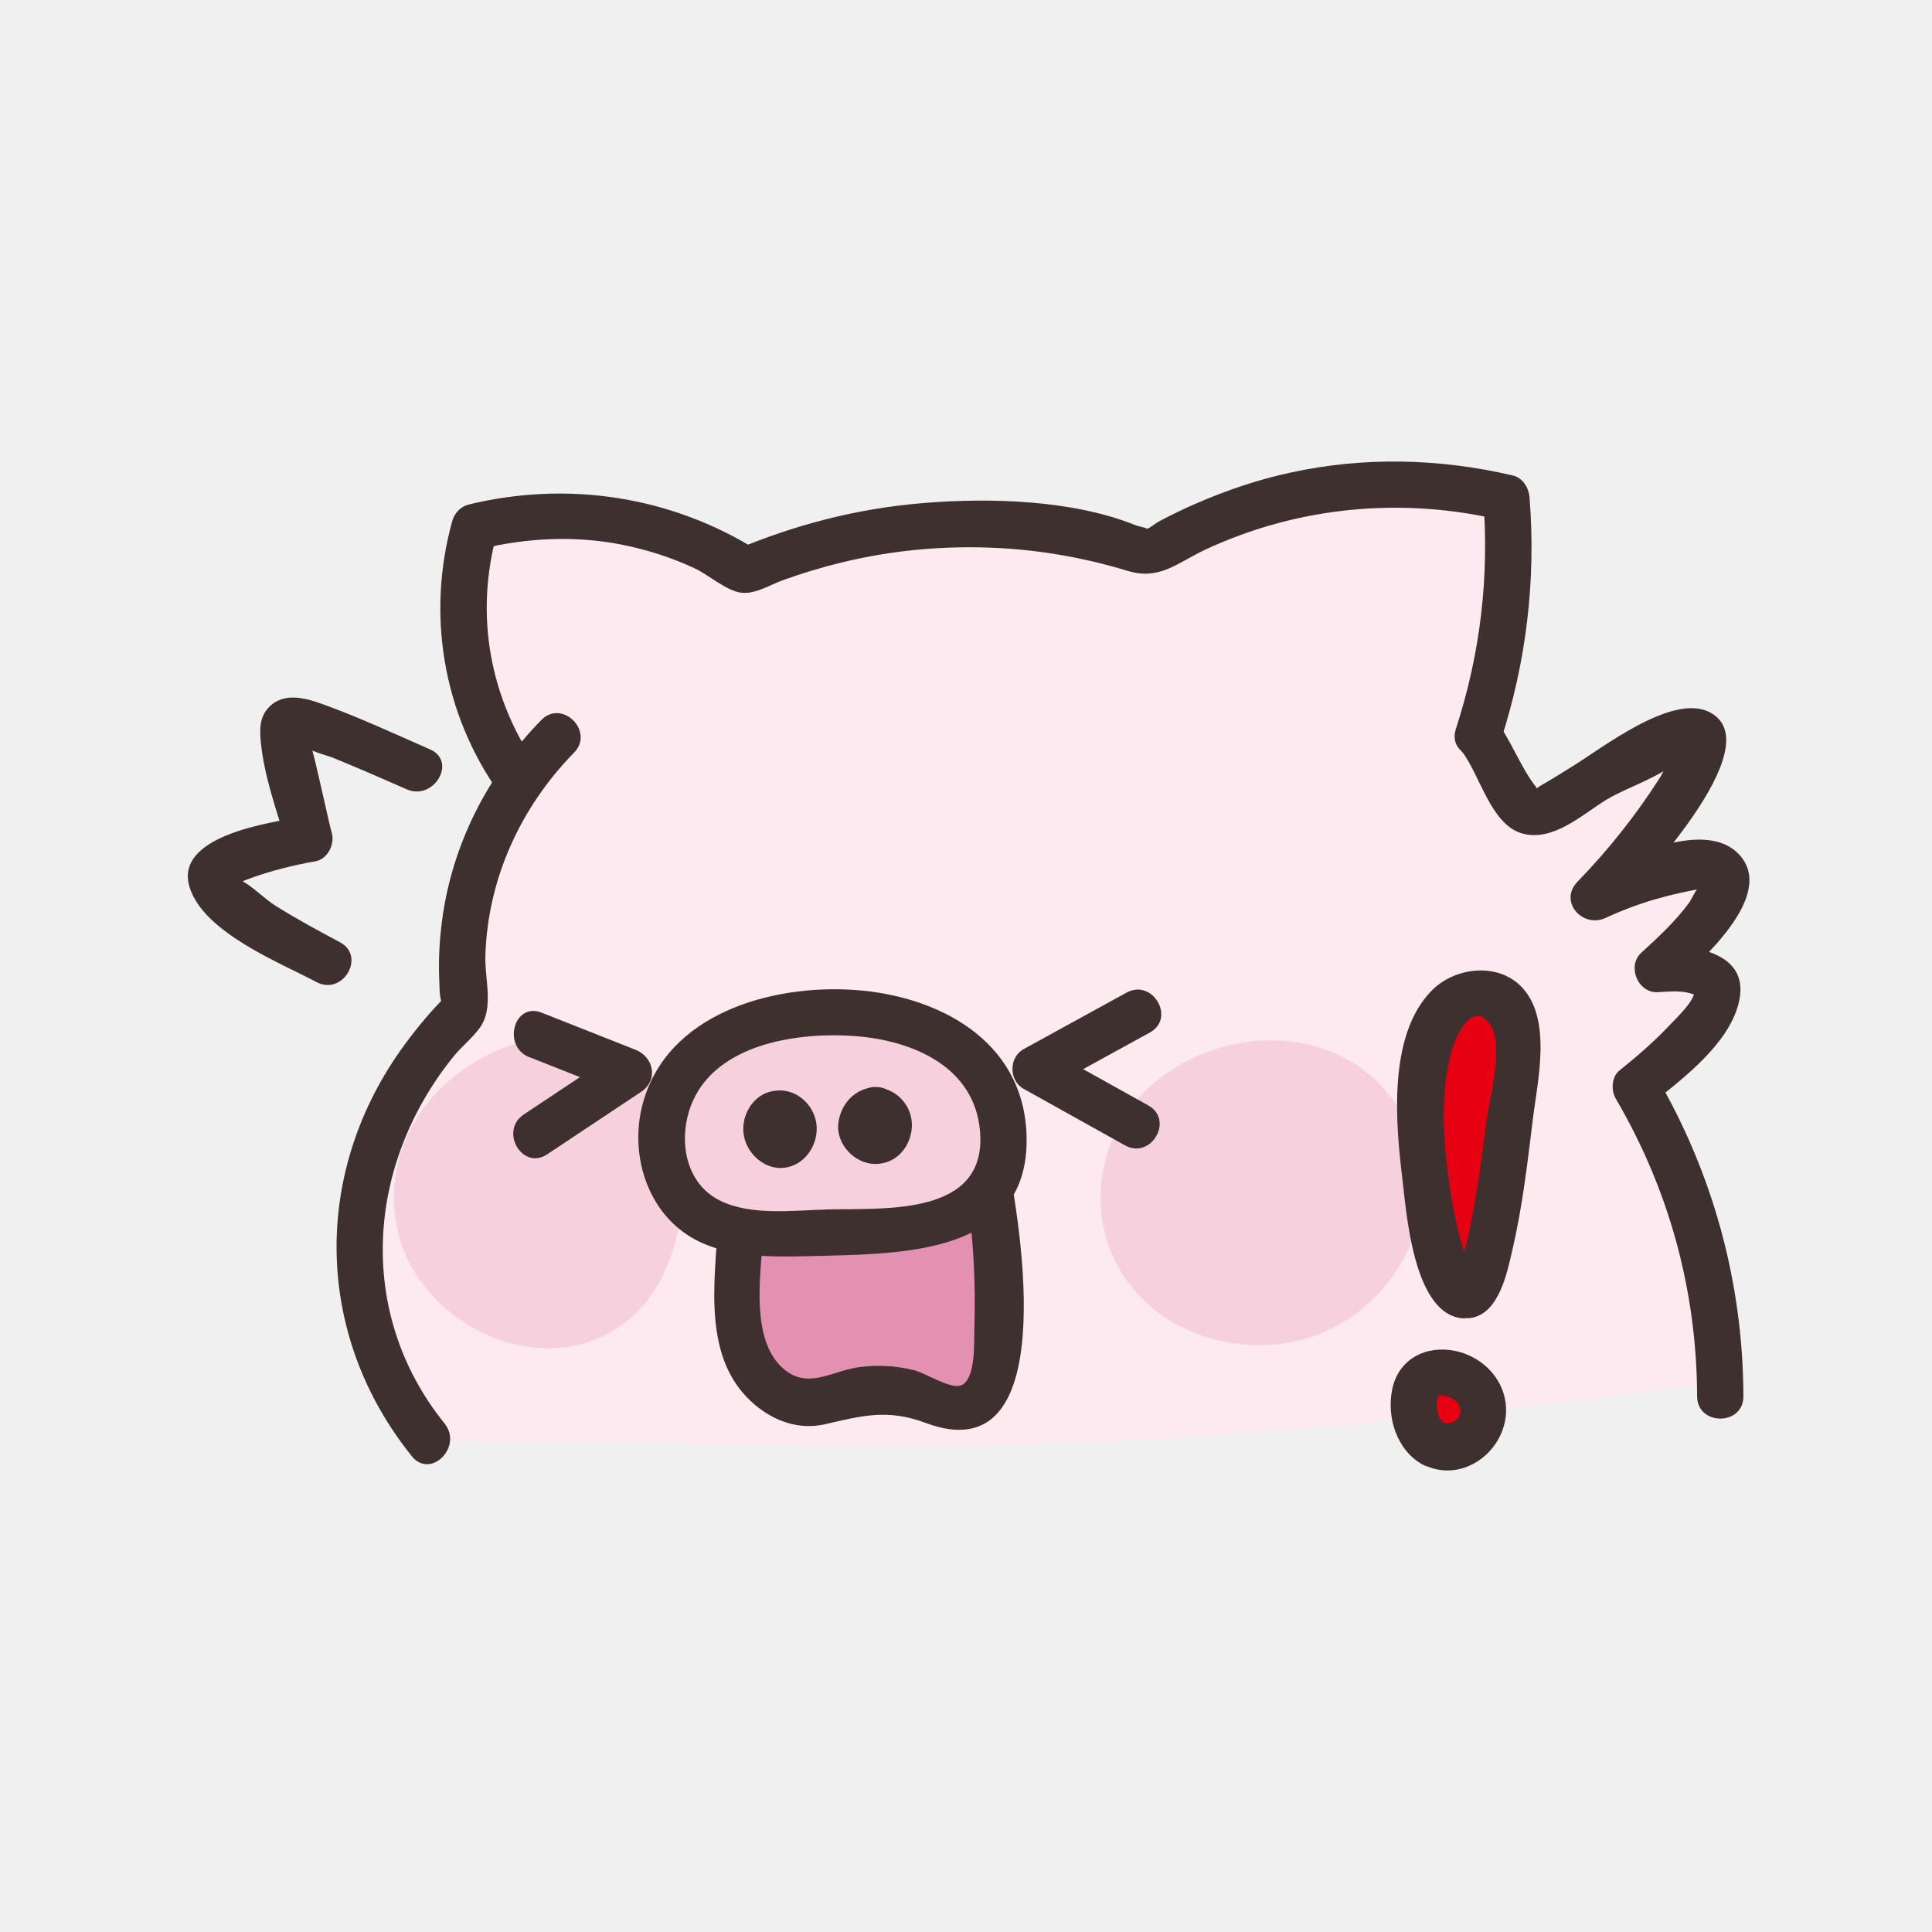
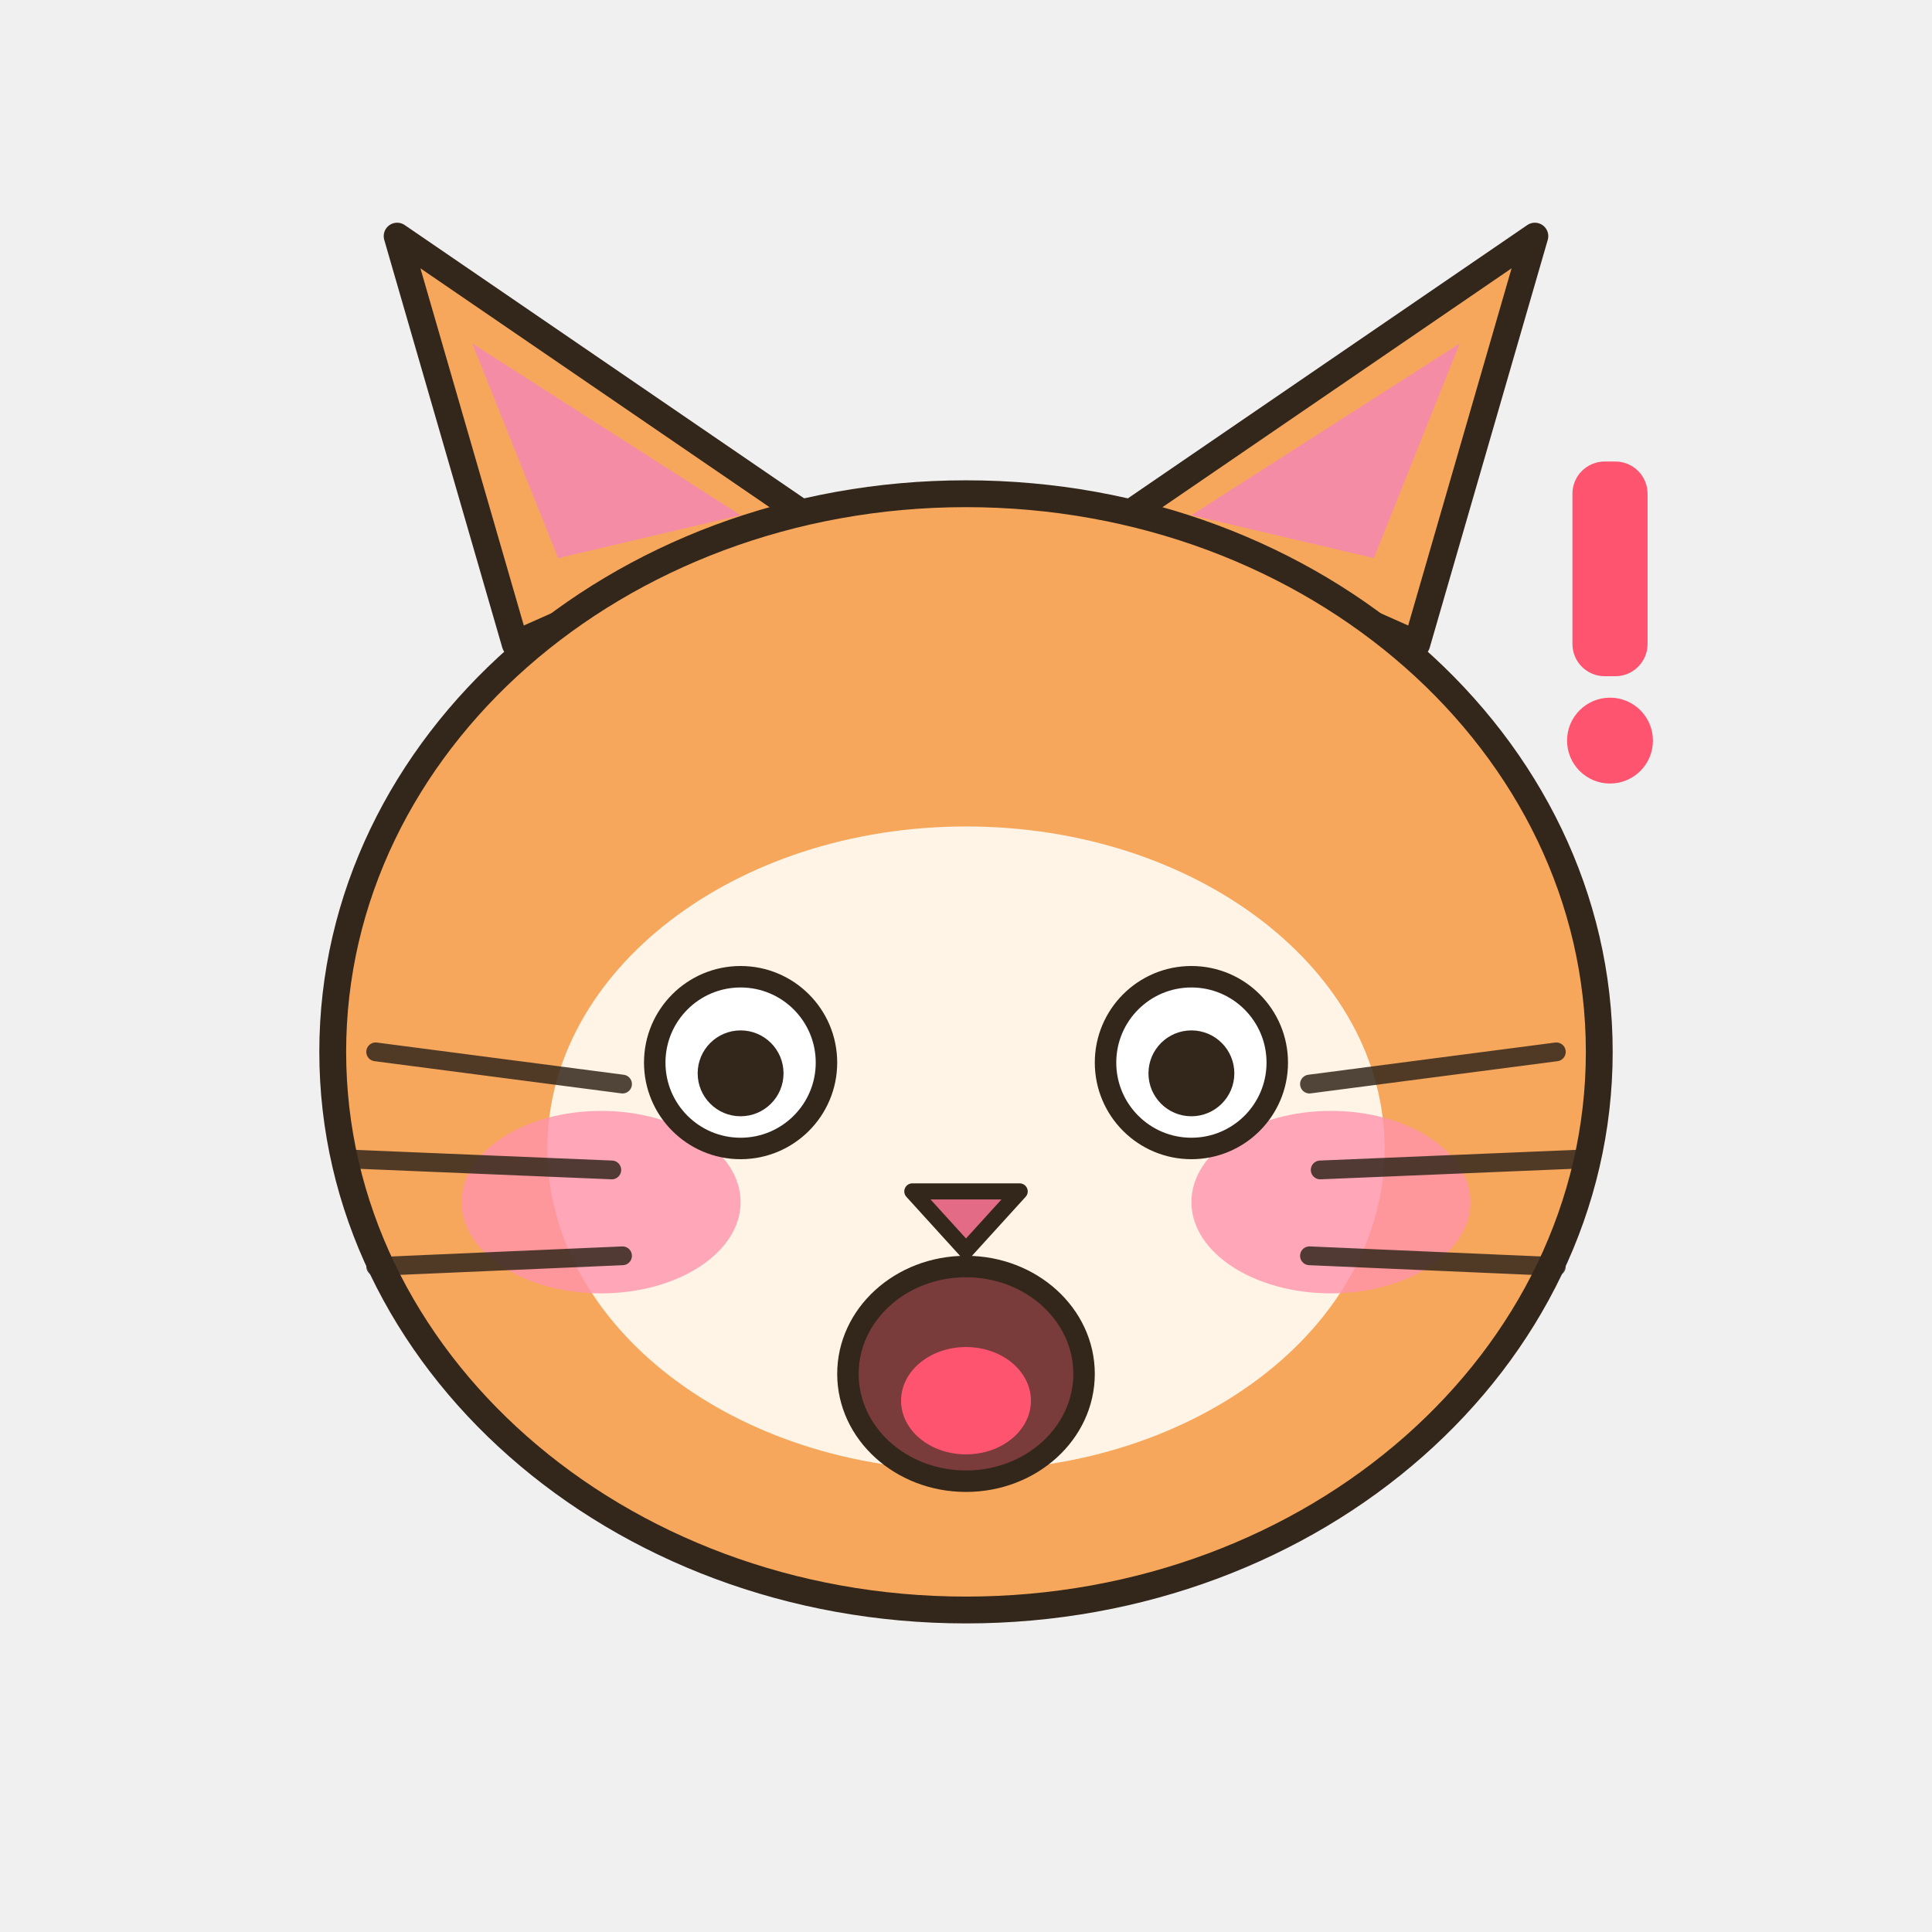
<svg xmlns="http://www.w3.org/2000/svg" width="360" height="360" viewBox="0 0 360 360" fill="none">
-   <path d="M79.818 268.324C77.001 265.026 66.506 251.948 66.664 232.517C66.865 207.45 84.62 192.55 87.021 190.6C86.201 185.811 85.597 178.884 86.819 170.753C88.631 158.794 93.519 150.118 96.667 145.429C93.835 141.571 88.573 133.325 86.819 121.452C85.281 111.069 87.136 102.666 88.458 98.149C93.691 96.787 101.727 95.396 111.417 96.457C124.355 97.891 133.887 102.996 138.976 106.251C146.351 103.025 156.974 99.382 170.143 98.149C189.162 96.356 204.502 100.4 213.444 103.555C221.178 98.823 235.597 91.524 254.775 90.391C265.197 89.774 274.067 91.137 280.695 92.757C281.385 100.486 281.442 110.467 279.387 121.796C278.351 127.489 276.943 132.565 275.447 136.997C276.741 138.746 278.064 140.653 279.387 142.733C281.169 145.558 282.693 148.282 283.972 150.835C286.373 149.716 289.766 148.139 293.834 146.26C315.082 136.509 316.922 136.236 317.584 136.982C318.906 138.459 316.29 144.726 298.65 166.064C311.043 161.289 320.847 160.471 322.4 163.583C323.88 166.566 318.044 173.693 308.872 180.605C317.239 179.988 319.136 181.967 319.697 183.086C322.328 188.377 307.621 200.309 304.803 202.546C307.003 206.59 309.159 210.992 311.186 215.753C317.67 231.068 320.718 245.408 322.112 257.253C271.149 264.51 230.091 267.492 200.98 268.826C183.124 269.643 168.375 269.887 79.833 268.31L79.818 268.324Z" fill="#FCEAF0" />
-   <path d="M117.153 196.293C105.336 188.55 85.066 195.132 76.986 209.472C72.17 218.033 71.696 229.993 78.812 239.314C86.187 248.979 99.327 253.926 110.569 249.725C125.434 244.175 128.323 226.078 127.072 215.667C126.67 212.311 125.405 201.714 117.139 196.293H117.153Z" fill="#F7D0DD" />
-   <path d="M183.47 216.814C184.605 222.306 185.913 230.552 185.913 240.676C185.913 251.632 185.913 259.476 181.457 261.957C176.555 264.682 172.184 257.655 161.086 258.903C154.487 259.648 152.863 262.488 148.148 261.125C143.547 259.792 140.04 255.576 138.516 251.517C137.811 249.624 137.711 248.09 137.667 244.591C137.624 240.475 137.667 234.768 138.099 227.784" fill="#E490B1" />
-   <path d="M179.315 217.961C181.284 227.799 181.845 237.722 181.558 247.746C181.486 250.141 181.859 257.497 178.826 258.214C176.842 258.687 172.285 255.791 170.272 255.303C166.894 254.471 163.401 254.285 159.95 254.773C154.919 255.475 150.548 258.974 145.977 255.045C139.306 249.309 142.009 235.528 142.426 227.813C142.728 222.278 134.102 222.292 133.8 227.813C133.168 239.256 130.796 253.453 140.672 261.771C144.338 264.854 148.967 266.488 153.74 265.384C160.741 263.764 165.428 262.502 172.472 265.141C197.975 274.691 190.183 228.329 187.653 215.681C186.56 210.261 178.251 212.555 179.329 217.976L179.315 217.961Z" fill="#3E302E" />
-   <path d="M154.114 229.677C169.381 229.319 178.424 229.118 183.455 222.937C187.164 218.391 186.992 212.698 186.949 211.021C186.949 211.021 186.733 203.621 181.543 197.742C170.301 184.993 137.653 185.681 127.417 199.52C125.261 202.431 122.156 208.554 123.565 215.566C123.867 217.115 124.801 221.446 128.438 224.931C133.786 230.036 141.477 229.964 154.114 229.677Z" fill="#F7D0DD" />
-   <path d="M154.114 233.979C170.186 233.592 192.297 232.861 191.261 211.035C190.442 193.726 174.729 185.538 159.232 184.463C143.734 183.387 124.168 188.894 119.726 205.815C117.484 214.333 120.057 224.271 127.36 229.606C134.663 234.94 145.316 234.18 154.114 233.979C159.663 233.85 159.677 225.246 154.114 225.375C147.86 225.519 139.939 226.594 134.131 223.697C126.9 220.098 126.167 210.504 129.631 204.08C134.936 194.243 149.197 192.321 159.232 193.052C169.956 193.841 181.658 198.688 182.621 210.906C183.887 226.737 164.723 225.103 154.099 225.361C148.565 225.49 148.536 234.094 154.099 233.965L154.114 233.979Z" fill="#3E302E" />
-   <path d="M80.12 139.635C73.608 136.767 67.067 133.741 60.382 131.303C57.147 130.128 53.065 128.88 50.232 131.648C48.292 133.541 48.364 136.036 48.622 138.502C49.284 144.898 51.641 151.337 53.481 157.46L56.5 152.168C50.462 153.23 32.248 155.696 35.353 165.404C38.041 173.822 52.173 179.372 58.987 183C63.89 185.595 68.246 178.182 63.343 175.572C59.304 173.421 55.278 171.241 51.397 168.817C49.169 167.426 46.969 165.017 44.669 163.927C44.209 163.712 43.749 162.952 43.476 162.565C45.488 165.419 39.939 166.064 46.897 163.569C50.764 162.178 54.761 161.203 58.8 160.486C61.057 160.084 62.438 157.259 61.819 155.194C61.201 153.129 57.722 136.38 57.061 136.251L55.25 138.646C55.954 138.832 56.644 139.062 57.334 139.334C58.585 140.252 60.741 140.668 62.222 141.27C66.779 143.134 71.293 145.099 75.793 147.078C80.825 149.286 85.224 141.887 80.149 139.649L80.12 139.635Z" fill="#3E302E" />
-   <path d="M144.985 211.766C145.948 211.723 144.367 211.523 144.18 211.436C143.849 211.293 143.849 210.978 144.108 211.393C143.921 211.107 143.706 210.92 143.619 210.576C143.547 210.289 143.648 209.787 143.576 210.332C143.619 210.017 143.792 209.601 143.576 210.103C143.706 209.802 143.964 209.529 143.634 209.916C143.806 209.716 144.166 209.4 143.763 209.73C144.151 209.4 144.539 209.171 145.071 209.113C145.416 209.013 145.747 209.056 146.078 209.242C146.782 209.486 146.969 209.529 146.638 209.357C146.149 209.113 147.228 209.845 146.796 209.458C146.494 209.185 146.998 209.845 147.055 209.916C147.141 210.189 147.156 210.218 147.084 209.988C147.026 209.744 147.012 209.787 147.07 210.089C147.055 210.203 146.926 211.078 147.026 210.748C147.199 210.232 146.609 211.465 146.911 210.963C147.098 210.648 146.595 211.293 146.48 211.379C146.293 211.508 145.388 211.795 146.121 211.637C148.335 211.178 149.815 208.454 149.14 206.346C148.378 204.008 146.207 202.847 143.835 203.334C140.083 204.109 137.898 208.196 138.645 211.795C139.35 215.194 142.656 218.062 146.221 217.588C149.787 217.115 152.159 213.774 152.187 210.361C152.216 206.489 148.938 203.004 144.971 203.191C142.714 203.291 140.557 205.098 140.658 207.493C140.758 209.73 142.555 211.91 144.971 211.795L144.985 211.766Z" fill="#3E302E" />
-   <path d="M163.228 211.164C162.624 211.092 162.064 210.92 161.604 210.547C162.006 210.863 161.675 210.748 161.532 210.461C161.388 210.132 161.302 209.845 161.302 209.486C161.302 210.074 161.345 209.372 161.402 209.171C161.259 209.716 161.46 209.142 161.56 208.941C161.287 209.429 161.618 208.941 161.776 208.755C161.402 209.171 161.819 208.712 162.006 208.597C162.394 208.353 162.869 208.253 163.329 208.325C163.703 208.368 163.889 208.525 164.22 208.683C164.637 208.884 164.105 208.368 164.335 208.784C164.522 209.113 164.608 209.343 164.723 209.701C164.752 210.031 164.766 210.074 164.766 209.83C164.766 209.587 164.766 209.63 164.752 209.959C164.709 210.103 164.393 210.863 164.579 210.576C164.896 210.103 164.019 211.121 164.436 210.734C164.853 210.347 163.76 211.178 164.234 210.877C164.436 210.763 164.393 210.777 164.105 210.935C163.846 211.092 163.559 211.164 163.242 211.164C165.5 211.107 167.656 209.228 167.555 206.862C167.455 204.496 165.658 202.503 163.242 202.56C159.404 202.646 156.601 205.686 156.198 209.386C155.796 213.086 159.117 216.785 162.926 216.886C166.736 216.986 169.381 214.089 169.855 210.619C170.1 208.769 169.64 206.891 168.49 205.399C167.11 203.621 165.471 202.847 163.257 202.56C161.043 202.273 158.843 204.754 158.944 206.862C159.059 209.443 160.856 210.849 163.257 211.164H163.228Z" fill="#3E302E" />
-   <path d="M248.823 196.293C234.749 190.084 216.161 196.15 208.656 209.472C203.84 218.033 203.366 229.993 210.482 239.314C218.044 249.223 231.371 252.464 242.239 249.725C258.009 245.753 267.814 229.405 264.507 215.022C264.335 214.247 261.23 201.771 248.809 196.279L248.823 196.293Z" fill="#F7D0DD" />
-   <path d="M98.637 196.982C104.459 199.29 110.296 201.599 116.118 203.894L115.083 196.035C109.261 199.907 103.424 203.779 97.602 207.665C93.001 210.719 97.314 218.176 101.957 215.093C107.78 211.221 113.616 207.35 119.439 203.463C122.717 201.284 121.854 196.967 118.404 195.605C112.581 193.296 106.745 190.987 100.922 188.693C95.761 186.657 93.519 194.974 98.622 196.996L98.637 196.982Z" fill="#3E302E" />
-   <path d="M209.907 184.964C203.524 188.463 197.141 191.977 190.758 195.476C187.941 197.025 187.969 201.355 190.758 202.904C197.041 206.403 203.337 209.916 209.62 213.415C214.464 216.126 218.82 208.697 213.976 205.987C207.693 202.488 201.397 198.975 195.114 195.476V202.904C201.497 199.405 207.88 195.892 214.263 192.393C219.122 189.725 214.781 182.283 209.907 184.964Z" fill="#3E302E" />
-   <path d="M100.39 143.249C91.262 130.3 88.358 114.597 92.627 99.282L89.608 102.293C98.09 100.228 106.917 99.784 115.514 101.418C120.344 102.351 125.074 103.842 129.516 105.936C131.96 107.083 135.152 109.908 137.826 110.395C140.5 110.883 143.332 109.047 145.833 108.13C149.442 106.825 153.122 105.706 156.86 104.803C166.434 102.465 176.296 101.605 186.129 102.121C194.266 102.551 202.302 104 210.094 106.366C216.118 108.201 219.309 104.874 224.729 102.351C241.908 94.392 261.115 92.571 279.53 96.873L276.368 92.728C277.547 107.413 275.85 121.81 271.279 135.821C269.553 141.098 277.877 143.364 279.602 138.115C284.404 123.431 286.23 108.115 285.008 92.728C284.864 90.893 283.771 89.028 281.845 88.584C268.216 85.415 254.185 85.071 240.485 88.053C234.404 89.373 228.495 91.366 222.788 93.861C220.517 94.851 218.274 95.926 216.075 97.102C215.226 97.547 213.961 98.68 213.012 98.809C215.039 98.536 212.337 98.163 211.618 97.876C199.858 93.115 184.347 92.714 171.94 93.746C159.534 94.779 148.047 97.805 136.791 102.551H141.147C125.002 92.456 105.796 89.516 87.308 94.019C85.856 94.377 84.692 95.611 84.289 97.03C79.445 114.396 82.521 132.867 92.929 147.623C96.092 152.111 103.582 147.823 100.376 143.278L100.39 143.249Z" fill="#3E302E" />
-   <path d="M82.866 265.284C66.247 244.677 68.26 216.972 84.491 196.881C86 195.017 88.07 193.382 89.45 191.446C92.067 187.761 90.299 182.455 90.442 178.067C90.874 163.784 96.998 150.405 106.96 140.252C110.842 136.294 104.746 130.199 100.865 134.171C90.83 144.396 84.189 157.46 82.349 171.7C81.86 175.5 81.673 179.329 81.874 183.158C81.903 183.588 81.845 189.281 83.355 185.352C83.211 185.739 82.449 186.241 82.176 186.528C79.401 189.439 76.857 192.565 74.542 195.849C58.096 219.238 58.772 249.051 76.756 271.364C80.235 275.681 86.302 269.557 82.852 265.284H82.866Z" fill="#3E302E" />
-   <path d="M272.4 140.022C275.735 144.296 277.762 153.617 283.599 155.295C289.436 156.972 295.057 151.58 299.384 148.985C303.323 146.619 309.303 144.869 312.524 141.786C315.744 141.428 315.902 140.137 312.998 137.9C312.811 138.617 312.538 139.305 312.178 139.936C311 141.083 310.166 143.564 309.26 144.97C304.832 151.91 299.686 158.378 293.95 164.286C290.384 167.957 294.855 173.033 299.183 171.04C305.551 168.1 311.287 166.566 318.03 165.419L317.196 163.942L316.578 165.361C315.844 165.935 315.284 167.469 314.723 168.229C312.193 171.685 308.973 174.654 305.824 177.536C303.122 180.017 305.177 185.051 308.872 184.878C310.655 184.792 312.739 184.549 314.522 184.979C315.83 185.294 315.888 185.567 315.643 184.692C316.06 186.212 312.178 189.898 311.23 190.901C308.311 194.013 305.062 196.824 301.741 199.491C300.275 200.667 300.174 203.191 301.066 204.711C311.014 221.647 316.175 240.547 316.233 260.179C316.247 265.714 324.873 265.728 324.858 260.179C324.801 239.07 319.208 218.578 308.513 200.366L307.837 205.586C313.674 200.896 321.997 194.63 323.952 187.001C326.396 177.465 315.715 176.002 308.858 176.303L311.905 183.645C316.664 179.286 331.227 166.781 324.01 159.181C317.325 152.125 301.368 160.615 294.798 163.641L300.031 170.395C304.329 165.978 330.709 138.631 318.418 132.637C311.46 129.253 298.536 139.391 293.173 142.69C291.233 143.88 289.335 145.113 287.351 146.232C285.195 147.451 286.92 147.551 286.258 146.705C283.283 142.933 281.572 137.857 278.51 133.913C275.103 129.54 269.036 135.677 272.414 139.994L272.4 140.022Z" fill="#3E302E" />
-   <path d="M273.018 241.422C277.431 241.608 280.321 217.087 281.902 203.707C282.894 195.332 283.153 188.363 279.358 185.983C277.086 184.563 273.809 185.065 271.839 186.083C258.901 192.837 266.851 241.149 273.018 241.422Z" fill="#E60012" />
-   <path d="M274.154 245.566C279.358 244.72 280.867 236.991 281.816 232.904C283.671 224.902 284.634 216.671 285.626 208.525C286.503 201.355 289.292 189.725 283.412 183.789C278.926 179.257 271.034 180.261 266.779 184.577C258.556 192.923 260.051 209.343 261.33 219.826C262.078 226.064 263.343 243.974 271.868 245.566C277.288 246.584 279.617 238.296 274.168 237.263C274.959 237.407 274.585 237.364 274.082 236.489C273.42 235.327 273.047 233.994 272.659 232.732C271.523 229.089 270.761 225.289 270.2 221.518C268.964 213.2 268.159 203.621 270.603 195.447C271.408 192.737 274.527 186.169 277.733 191.045C280.335 194.988 277.474 204.84 276.899 209.4C276.195 215.122 275.433 220.844 274.355 226.494C273.895 228.86 273.435 231.24 272.759 233.549C272.515 234.381 272.299 235.256 271.968 236.059C271.307 237.693 270.804 237.435 271.853 237.263C266.391 238.152 268.705 246.441 274.154 245.566Z" fill="#3E302E" />
-   <path d="M267.167 269.113C269.05 270.059 271.465 269.715 273.19 268.64C275.893 266.947 276.914 263.463 276.051 260.738C274.628 256.264 268.317 254.543 265.514 256.536C262.178 258.888 262.94 267.005 267.167 269.127V269.113Z" fill="#E60012" />
-   <path d="M266.017 273.271C272.759 275.996 279.875 270.676 280.58 263.836C281.184 257.927 276.813 252.88 271.12 251.718C265.715 250.614 260.626 253.209 259.433 258.802C258.34 263.979 260.209 270.131 264.982 272.841C269.755 275.552 274.168 268.152 269.338 265.413C268.159 264.739 267.627 262.889 267.742 261.269C267.756 261.011 268.303 259.505 267.9 260.164C268.389 259.376 268.188 260.107 267.857 260.107C268.389 260.107 268.159 259.949 268.921 260.035C270.028 260.164 271.839 260.939 272.055 262.473C272.385 264.796 270.143 265.7 268.317 264.968C266.161 264.094 263.573 265.915 263.012 267.98C262.337 270.446 263.86 272.397 266.031 273.271H266.017Z" fill="#3E302E" />
+   <path d="M96 120 L74 44 L150 96 Z" fill="#F6A75C" stroke="#33271C" stroke-width="5" stroke-linejoin="round" />
+   <path d="M264 120 L286 44 L210 96 Z" fill="#F6A75C" stroke="#33271C" stroke-width="5" stroke-linejoin="round" />
+   <path d="M104 104 L88 64 L138 96 Z" fill="#F58CA6" />
+   <path d="M256 104 L272 64 L222 96 Z" fill="#F58CA6" />
+   <ellipse cx="180" cy="196" rx="118" ry="104" fill="#F6A75C" stroke="#33271C" stroke-width="5" />
+   <ellipse cx="180" cy="214" rx="78" ry="60" fill="#FFF4E6" />
+   <ellipse cx="112" cy="224" rx="26" ry="17" fill="#FF93AC" opacity="0.8" />
+   <ellipse cx="248" cy="224" rx="26" ry="17" fill="#FF93AC" opacity="0.8" />
+   <g stroke="#33271C" stroke-width="3.5" stroke-linecap="round" fill="none" opacity="0.85">
+     <path d="M70 196 L116 202" />
+     <path d="M66 216 L114 218" />
+     <path d="M70 236 L116 234" />
+     <path d="M290 196 L244 202" />
+     <path d="M294 216 L246 218" />
+     <path d="M290 236 L244 234" />
+   </g>
+   <circle cx="138" cy="198" r="16" fill="#fff" stroke="#33271C" stroke-width="4" />
+   <circle cx="138" cy="200" r="8" fill="#33271C" />
+   <circle cx="222" cy="198" r="16" fill="#fff" stroke="#33271C" stroke-width="4" />
+   <circle cx="222" cy="200" r="8" fill="#33271C" />
+   <path d="M170 222 h20 l-10 11 Z" fill="#E36B86" stroke="#33271C" stroke-width="3" stroke-linejoin="round" />
+   <ellipse cx="180" cy="256" rx="22" ry="20" fill="#7a3b3b" stroke="#33271C" stroke-width="4" />
+   <ellipse cx="180" cy="261" rx="12.1" ry="10" fill="#FF5470" />
+   <g transform="translate(300,120)" fill="#FF5470">
+     <rect x="-7" y="-34" width="14" height="40" rx="6" />
+     <circle cx="0" cy="18" r="8" />
+   </g>
</svg>
